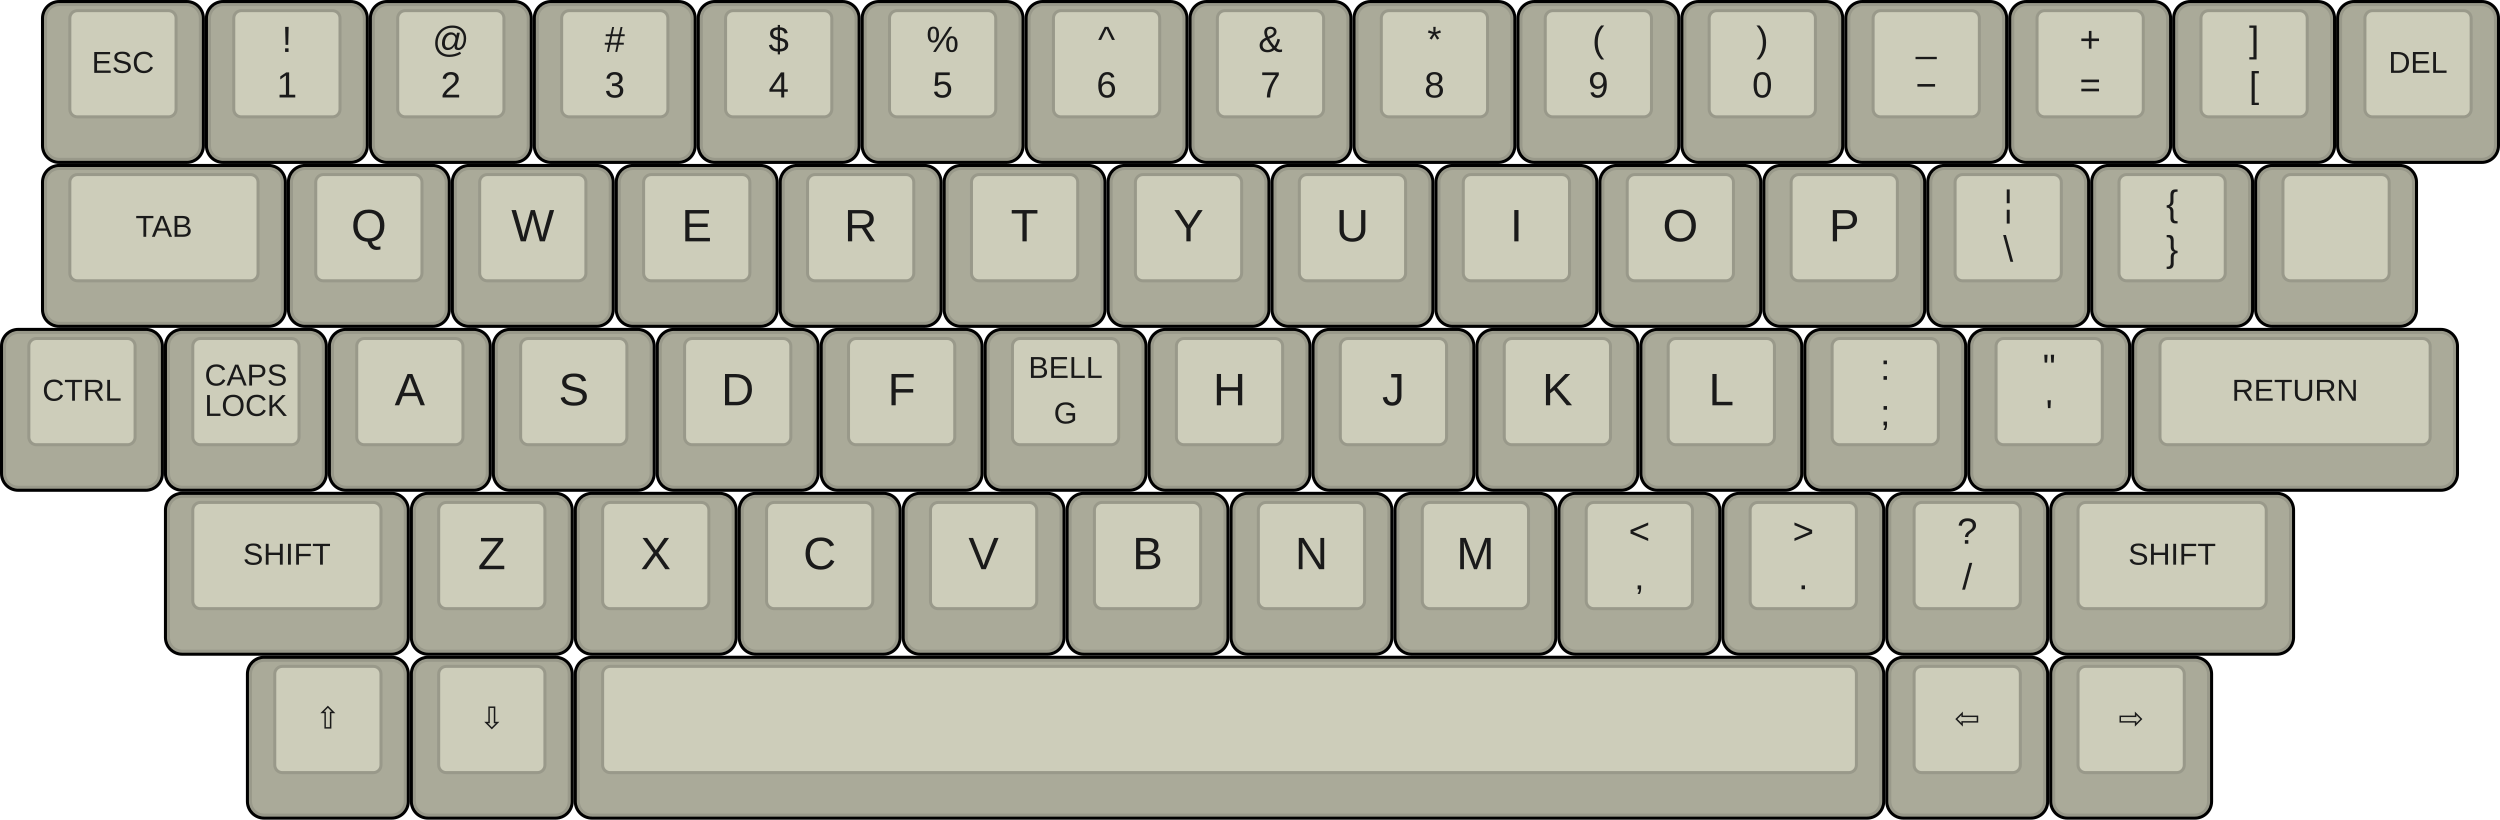
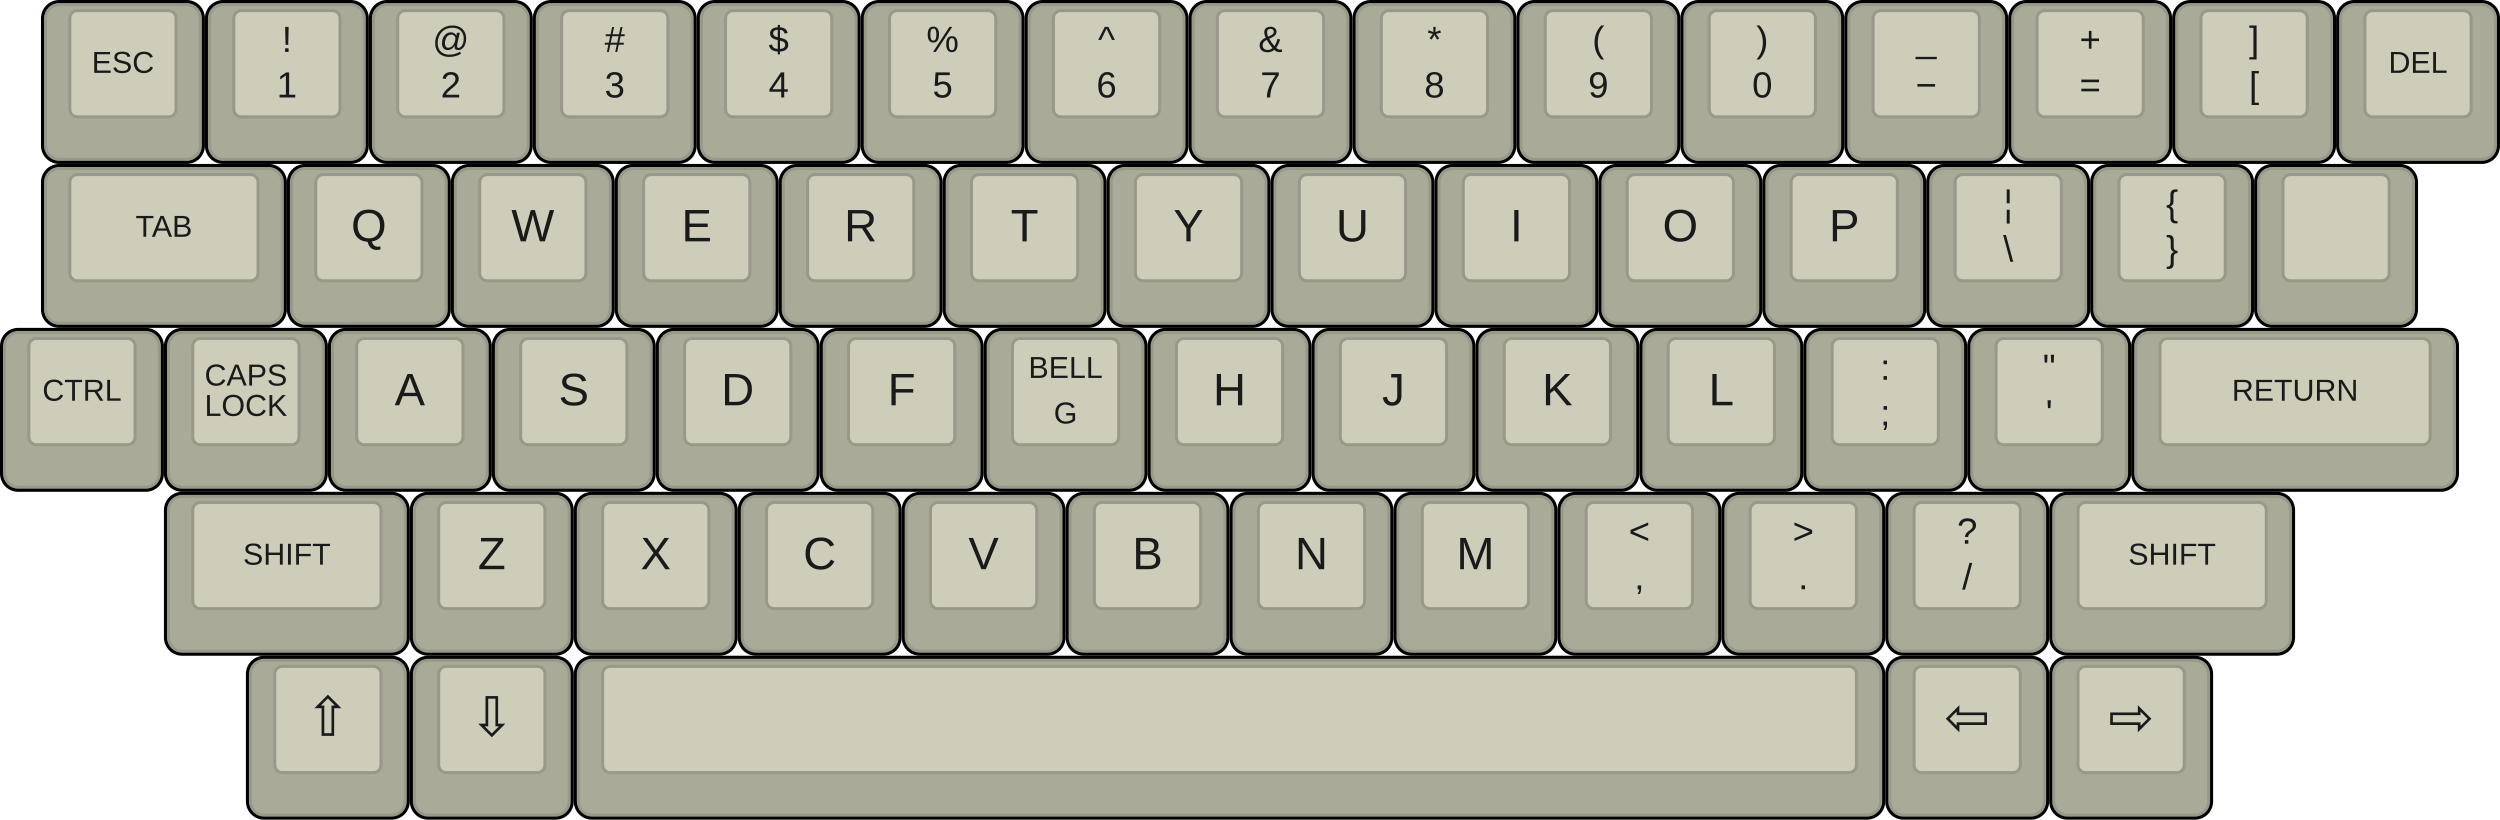
<svg xmlns="http://www.w3.org/2000/svg" xmlns:xlink="http://www.w3.org/1999/xlink" version="1.1" width="823.5" height="270" viewBox="0 -270 823.5 270">
  <defs>
    <g id="shape0">
      <path d="M 6 -54 C 2.686 -54 0 -51.314 0 -48 L 0 -6 C 0 -2.686 2.686 0 6 0 L 48 0 C 51.314 0 54 -2.686 54 -6 L 54 -48 C 54 -51.314 51.314 -54 48 -54 Z" fill="#000000" />
      <path d="M 6 -53 C 3.239 -53 1 -50.761 1 -48 L 1 -6 C 1 -3.239 3.239 -1 6 -1 L 48 -1 C 50.761 -1 53 -3.239 53 -6 L 53 -48 C 53 -50.761 50.761 -53 48 -53 Z" fill="#99998a" />
      <path d="M 6 -52 C 3.791 -52 2 -50.209 2 -48 L 2 -6 C 2 -3.791 3.791 -2 6 -2 L 48 -2 C 50.209 -2 52 -3.791 52 -6 L 52 -48 C 52 -50.209 50.209 -52 48 -52 Z" fill="#aaaa99" />
      <path d="M 12 -51 C 10.343 -51 9 -49.657 9 -48 L 9 -18 C 9 -16.343 10.343 -15 12 -15 L 42 -15 C 43.657 -15 45 -16.343 45 -18 L 45 -48 C 45 -49.657 43.657 -51 42 -51 Z" fill="#99998a" />
      <path d="M 12 -50 C 10.895 -50 10 -49.105 10 -48 L 10 -18 C 10 -16.895 10.895 -16 12 -16 L 42 -16 C 43.105 -16 44 -16.895 44 -18 L 44 -48 C 44 -49.105 43.105 -50 42 -50 Z" fill="#cdcdba" />
    </g>
    <g id="shape1">
      <path d="M 6 -54 C 2.686 -54 0 -51.314 0 -48 L 0 -6 C 0 -2.686 2.686 0 6 0 L 426 0 C 429.314 0 432 -2.686 432 -6 L 432 -48 C 432 -51.314 429.314 -54 426 -54 Z" fill="#000000" />
      <path d="M 6 -53 C 3.239 -53 1 -50.761 1 -48 L 1 -6 C 1 -3.239 3.239 -1 6 -1 L 426 -1 C 428.761 -1 431 -3.239 431 -6 L 431 -48 C 431 -50.761 428.761 -53 426 -53 Z" fill="#99998a" />
      <path d="M 6 -52 C 3.791 -52 2 -50.209 2 -48 L 2 -6 C 2 -3.791 3.791 -2 6 -2 L 426 -2 C 428.209 -2 430 -3.791 430 -6 L 430 -48 C 430 -50.209 428.209 -52 426 -52 Z" fill="#aaaa99" />
      <path d="M 12 -51 C 10.343 -51 9 -49.657 9 -48 L 9 -18 C 9 -16.343 10.343 -15 12 -15 L 420 -15 C 421.657 -15 423 -16.343 423 -18 L 423 -48 C 423 -49.657 421.657 -51 420 -51 Z" fill="#99998a" />
      <path d="M 12 -50 C 10.895 -50 10 -49.105 10 -48 L 10 -18 C 10 -16.895 10.895 -16 12 -16 L 420 -16 C 421.105 -16 422 -16.895 422 -18 L 422 -48 C 422 -49.105 421.105 -50 420 -50 Z" fill="#cdcdba" />
    </g>
    <g id="shape2">
      <path d="M 6 -54 C 2.686 -54 0 -51.314 0 -48 L 0 -6 C 0 -2.686 2.686 0 6 0 L 75 0 C 78.314 0 81 -2.686 81 -6 L 81 -48 C 81 -51.314 78.314 -54 75 -54 Z" fill="#000000" />
      <path d="M 6 -53 C 3.239 -53 1 -50.761 1 -48 L 1 -6 C 1 -3.239 3.239 -1 6 -1 L 75 -1 C 77.761 -1 80 -3.239 80 -6 L 80 -48 C 80 -50.761 77.761 -53 75 -53 Z" fill="#99998a" />
      <path d="M 6 -52 C 3.791 -52 2 -50.209 2 -48 L 2 -6 C 2 -3.791 3.791 -2 6 -2 L 75 -2 C 77.209 -2 79 -3.791 79 -6 L 79 -48 C 79 -50.209 77.209 -52 75 -52 Z" fill="#aaaa99" />
      <path d="M 12 -51 C 10.343 -51 9 -49.657 9 -48 L 9 -18 C 9 -16.343 10.343 -15 12 -15 L 69 -15 C 70.657 -15 72 -16.343 72 -18 L 72 -48 C 72 -49.657 70.657 -51 69 -51 Z" fill="#99998a" />
      <path d="M 12 -50 C 10.895 -50 10 -49.105 10 -48 L 10 -18 C 10 -16.895 10.895 -16 12 -16 L 69 -16 C 70.105 -16 71 -16.895 71 -18 L 71 -48 C 71 -49.105 70.105 -50 69 -50 Z" fill="#cdcdba" />
    </g>
    <g id="shape3">
      <path d="M 6 -54 C 2.686 -54 0 -51.314 0 -48 L 0 -6 C 0 -2.686 2.686 0 6 0 L 102 0 C 105.314 0 108 -2.686 108 -6 L 108 -48 C 108 -51.314 105.314 -54 102 -54 Z" fill="#000000" />
      <path d="M 6 -53 C 3.239 -53 1 -50.761 1 -48 L 1 -6 C 1 -3.239 3.239 -1 6 -1 L 102 -1 C 104.761 -1 107 -3.239 107 -6 L 107 -48 C 107 -50.761 104.761 -53 102 -53 Z" fill="#99998a" />
      <path d="M 6 -52 C 3.791 -52 2 -50.209 2 -48 L 2 -6 C 2 -3.791 3.791 -2 6 -2 L 102 -2 C 104.209 -2 106 -3.791 106 -6 L 106 -48 C 106 -50.209 104.209 -52 102 -52 Z" fill="#aaaa99" />
      <path d="M 12 -51 C 10.343 -51 9 -49.657 9 -48 L 9 -18 C 9 -16.343 10.343 -15 12 -15 L 96 -15 C 97.657 -15 99 -16.343 99 -18 L 99 -48 C 99 -49.657 97.657 -51 96 -51 Z" fill="#99998a" />
      <path d="M 12 -50 C 10.895 -50 10 -49.105 10 -48 L 10 -18 C 10 -16.895 10.895 -16 12 -16 L 96 -16 C 97.105 -16 98 -16.895 98 -18 L 98 -48 C 98 -49.105 97.105 -50 96 -50 Z" fill="#cdcdba" />
    </g>
  </defs>
  <g class="keyboard">
    <g class="key">
      <use xlink:href="#shape0" transform="translate(81 0)" />
-       <text x="108" y="-30" text-anchor="middle" font-family="Arial" font-size="10" fill="#1a1a1a">⇧</text>
+       <text x="108" y="-27.6" text-anchor="middle" font-family="Arial" font-size="18" fill="#1a1a1a">⇧</text>
    </g>
    <g class="key">
      <use xlink:href="#shape0" transform="translate(135 0)" />
-       <text x="162" y="-30" text-anchor="middle" font-family="Arial" font-size="10" fill="#1a1a1a">⇩</text>
+       <text x="162" y="-27.6" text-anchor="middle" font-family="Arial" font-size="18" fill="#1a1a1a">⇩</text>
    </g>
    <g class="key">
      <use xlink:href="#shape1" transform="translate(189 0)" />
    </g>
    <g class="key">
      <use xlink:href="#shape0" transform="translate(621 0)" />
-       <text x="648" y="-30" text-anchor="middle" font-family="Arial" font-size="10" fill="#1a1a1a">⇦</text>
+       <text x="648" y="-27.6" text-anchor="middle" font-family="Arial" font-size="18" fill="#1a1a1a">⇦</text>
    </g>
    <g class="key">
      <use xlink:href="#shape0" transform="translate(675 0)" />
-       <text x="702" y="-30" text-anchor="middle" font-family="Arial" font-size="10" fill="#1a1a1a">⇨</text>
+       <text x="702" y="-27.6" text-anchor="middle" font-family="Arial" font-size="18" fill="#1a1a1a">⇨</text>
    </g>
    <g class="key">
      <use xlink:href="#shape2" transform="translate(54 -54)" />
      <text x="94.5" y="-84" text-anchor="middle" font-family="Arial" font-size="10" fill="#1a1a1a">SHIFT</text>
    </g>
    <g class="key">
      <use xlink:href="#shape0" transform="translate(135 -54)" />
      <text x="162" y="-82.5" text-anchor="middle" font-family="Arial" font-size="15" fill="#1a1a1a">Z</text>
    </g>
    <g class="key">
      <use xlink:href="#shape0" transform="translate(189 -54)" />
      <text x="216" y="-82.5" text-anchor="middle" font-family="Arial" font-size="15" fill="#1a1a1a">X</text>
    </g>
    <g class="key">
      <use xlink:href="#shape0" transform="translate(243 -54)" />
      <text x="270" y="-82.5" text-anchor="middle" font-family="Arial" font-size="15" fill="#1a1a1a">C</text>
    </g>
    <g class="key">
      <use xlink:href="#shape0" transform="translate(297 -54)" />
      <text x="324" y="-82.5" text-anchor="middle" font-family="Arial" font-size="15" fill="#1a1a1a">V</text>
    </g>
    <g class="key">
      <use xlink:href="#shape0" transform="translate(351 -54)" />
      <text x="378" y="-82.5" text-anchor="middle" font-family="Arial" font-size="15" fill="#1a1a1a">B</text>
    </g>
    <g class="key">
      <use xlink:href="#shape0" transform="translate(405 -54)" />
      <text x="432" y="-82.5" text-anchor="middle" font-family="Arial" font-size="15" fill="#1a1a1a">N</text>
    </g>
    <g class="key">
      <use xlink:href="#shape0" transform="translate(459 -54)" />
      <text x="486" y="-82.5" text-anchor="middle" font-family="Arial" font-size="15" fill="#1a1a1a">M</text>
    </g>
    <g class="key">
      <use xlink:href="#shape0" transform="translate(513 -54)" />
      <text x="540" y="-75.9" text-anchor="middle" font-family="Arial" font-size="12" fill="#1a1a1a">,</text>
      <text x="540" y="-90.9" text-anchor="middle" font-family="Arial" font-size="12" fill="#1a1a1a">&lt;</text>
    </g>
    <g class="key">
      <use xlink:href="#shape0" transform="translate(567 -54)" />
      <text x="594" y="-75.9" text-anchor="middle" font-family="Arial" font-size="12" fill="#1a1a1a">.</text>
      <text x="594" y="-90.9" text-anchor="middle" font-family="Arial" font-size="12" fill="#1a1a1a">&gt;</text>
    </g>
    <g class="key">
      <use xlink:href="#shape0" transform="translate(621 -54)" />
      <text x="648" y="-75.9" text-anchor="middle" font-family="Arial" font-size="12" fill="#1a1a1a">/</text>
      <text x="648" y="-90.9" text-anchor="middle" font-family="Arial" font-size="12" fill="#1a1a1a">?</text>
    </g>
    <g class="key">
      <use xlink:href="#shape2" transform="translate(675 -54)" />
      <text x="715.5" y="-84" text-anchor="middle" font-family="Arial" font-size="10" fill="#1a1a1a">SHIFT</text>
    </g>
    <g class="key">
      <use xlink:href="#shape0" transform="translate(0 -108)" />
      <text x="27" y="-138" text-anchor="middle" font-family="Arial" font-size="10" fill="#1a1a1a">CTRL</text>
    </g>
    <g class="key">
      <use xlink:href="#shape0" transform="translate(54 -108)" />
      <text x="81" y="-143" text-anchor="middle" font-family="Arial" font-size="10" fill="#1a1a1a">CAPS</text>
      <text x="81" y="-133" text-anchor="middle" font-family="Arial" font-size="10" fill="#1a1a1a">LOCK</text>
    </g>
    <g class="key">
      <use xlink:href="#shape0" transform="translate(108 -108)" />
      <text x="135" y="-136.5" text-anchor="middle" font-family="Arial" font-size="15" fill="#1a1a1a">A</text>
    </g>
    <g class="key">
      <use xlink:href="#shape0" transform="translate(162 -108)" />
      <text x="189" y="-136.5" text-anchor="middle" font-family="Arial" font-size="15" fill="#1a1a1a">S</text>
    </g>
    <g class="key">
      <use xlink:href="#shape0" transform="translate(216 -108)" />
      <text x="243" y="-136.5" text-anchor="middle" font-family="Arial" font-size="15" fill="#1a1a1a">D</text>
    </g>
    <g class="key">
      <use xlink:href="#shape0" transform="translate(270 -108)" />
      <text x="297" y="-136.5" text-anchor="middle" font-family="Arial" font-size="15" fill="#1a1a1a">F</text>
    </g>
    <g class="key">
      <use xlink:href="#shape0" transform="translate(324 -108)" />
      <text x="351" y="-130.5" text-anchor="middle" font-family="Arial" font-size="10" fill="#1a1a1a">G</text>
      <text x="351" y="-145.5" text-anchor="middle" font-family="Arial" font-size="10" fill="#1a1a1a">BELL</text>
    </g>
    <g class="key">
      <use xlink:href="#shape0" transform="translate(378 -108)" />
      <text x="405" y="-136.5" text-anchor="middle" font-family="Arial" font-size="15" fill="#1a1a1a">H</text>
    </g>
    <g class="key">
      <use xlink:href="#shape0" transform="translate(432 -108)" />
      <text x="459" y="-136.5" text-anchor="middle" font-family="Arial" font-size="15" fill="#1a1a1a">J</text>
    </g>
    <g class="key">
      <use xlink:href="#shape0" transform="translate(486 -108)" />
      <text x="513" y="-136.5" text-anchor="middle" font-family="Arial" font-size="15" fill="#1a1a1a">K</text>
    </g>
    <g class="key">
      <use xlink:href="#shape0" transform="translate(540 -108)" />
      <text x="567" y="-136.5" text-anchor="middle" font-family="Arial" font-size="15" fill="#1a1a1a">L</text>
    </g>
    <g class="key">
      <use xlink:href="#shape0" transform="translate(594 -108)" />
      <text x="621" y="-129.9" text-anchor="middle" font-family="Arial" font-size="12" fill="#1a1a1a">;</text>
      <text x="621" y="-144.9" text-anchor="middle" font-family="Arial" font-size="12" fill="#1a1a1a">:</text>
    </g>
    <g class="key">
      <use xlink:href="#shape0" transform="translate(648 -108)" />
      <text x="675" y="-129.9" text-anchor="middle" font-family="Arial" font-size="12" fill="#1a1a1a">'</text>
      <text x="675" y="-144.9" text-anchor="middle" font-family="Arial" font-size="12" fill="#1a1a1a">"</text>
    </g>
    <g class="key">
      <use xlink:href="#shape3" transform="translate(702 -108)" />
      <text x="756" y="-138" text-anchor="middle" font-family="Arial" font-size="10" fill="#1a1a1a">RETURN</text>
    </g>
    <g class="key">
      <use xlink:href="#shape2" transform="translate(13.5 -162)" />
      <text x="54" y="-192" text-anchor="middle" font-family="Arial" font-size="10" fill="#1a1a1a">TAB</text>
    </g>
    <g class="key">
      <use xlink:href="#shape0" transform="translate(94.5 -162)" />
      <text x="121.5" y="-190.5" text-anchor="middle" font-family="Arial" font-size="15" fill="#1a1a1a">Q</text>
    </g>
    <g class="key">
      <use xlink:href="#shape0" transform="translate(148.5 -162)" />
      <text x="175.5" y="-190.5" text-anchor="middle" font-family="Arial" font-size="15" fill="#1a1a1a">W</text>
    </g>
    <g class="key">
      <use xlink:href="#shape0" transform="translate(202.5 -162)" />
      <text x="229.5" y="-190.5" text-anchor="middle" font-family="Arial" font-size="15" fill="#1a1a1a">E</text>
    </g>
    <g class="key">
      <use xlink:href="#shape0" transform="translate(256.5 -162)" />
      <text x="283.5" y="-190.5" text-anchor="middle" font-family="Arial" font-size="15" fill="#1a1a1a">R</text>
    </g>
    <g class="key">
      <use xlink:href="#shape0" transform="translate(310.5 -162)" />
      <text x="337.5" y="-190.5" text-anchor="middle" font-family="Arial" font-size="15" fill="#1a1a1a">T</text>
    </g>
    <g class="key">
      <use xlink:href="#shape0" transform="translate(364.5 -162)" />
      <text x="391.5" y="-190.5" text-anchor="middle" font-family="Arial" font-size="15" fill="#1a1a1a">Y</text>
    </g>
    <g class="key">
      <use xlink:href="#shape0" transform="translate(418.5 -162)" />
      <text x="445.5" y="-190.5" text-anchor="middle" font-family="Arial" font-size="15" fill="#1a1a1a">U</text>
    </g>
    <g class="key">
      <use xlink:href="#shape0" transform="translate(472.5 -162)" />
      <text x="499.5" y="-190.5" text-anchor="middle" font-family="Arial" font-size="15" fill="#1a1a1a">I</text>
    </g>
    <g class="key">
      <use xlink:href="#shape0" transform="translate(526.5 -162)" />
      <text x="553.5" y="-190.5" text-anchor="middle" font-family="Arial" font-size="15" fill="#1a1a1a">O</text>
    </g>
    <g class="key">
      <use xlink:href="#shape0" transform="translate(580.5 -162)" />
      <text x="607.5" y="-190.5" text-anchor="middle" font-family="Arial" font-size="15" fill="#1a1a1a">P</text>
    </g>
    <g class="key">
      <use xlink:href="#shape0" transform="translate(634.5 -162)" />
      <text x="661.5" y="-183.9" text-anchor="middle" font-family="Arial" font-size="12" fill="#1a1a1a">\</text>
      <text x="661.5" y="-198.9" text-anchor="middle" font-family="Arial" font-size="12" fill="#1a1a1a">¦</text>
    </g>
    <g class="key">
      <use xlink:href="#shape0" transform="translate(688.5 -162)" />
      <text x="715.5" y="-183.9" text-anchor="middle" font-family="Arial" font-size="12" fill="#1a1a1a">}</text>
      <text x="715.5" y="-198.9" text-anchor="middle" font-family="Arial" font-size="12" fill="#1a1a1a">{</text>
    </g>
    <g class="key">
      <use xlink:href="#shape0" transform="translate(742.5 -162)" />
    </g>
    <g class="key">
      <use xlink:href="#shape0" transform="translate(13.5 -216)" />
      <text x="40.5" y="-246" text-anchor="middle" font-family="Arial" font-size="10" fill="#1a1a1a">ESC</text>
    </g>
    <g class="key">
      <use xlink:href="#shape0" transform="translate(67.5 -216)" />
      <text x="94.5" y="-237.9" text-anchor="middle" font-family="Arial" font-size="12" fill="#1a1a1a">1</text>
      <text x="94.5" y="-252.9" text-anchor="middle" font-family="Arial" font-size="12" fill="#1a1a1a">!</text>
    </g>
    <g class="key">
      <use xlink:href="#shape0" transform="translate(121.5 -216)" />
      <text x="148.5" y="-237.9" text-anchor="middle" font-family="Arial" font-size="12" fill="#1a1a1a">2</text>
      <text x="148.5" y="-252.9" text-anchor="middle" font-family="Arial" font-size="12" fill="#1a1a1a">@</text>
    </g>
    <g class="key">
      <use xlink:href="#shape0" transform="translate(175.5 -216)" />
      <text x="202.5" y="-237.9" text-anchor="middle" font-family="Arial" font-size="12" fill="#1a1a1a">3</text>
      <text x="202.5" y="-252.9" text-anchor="middle" font-family="Arial" font-size="12" fill="#1a1a1a">#</text>
    </g>
    <g class="key">
      <use xlink:href="#shape0" transform="translate(229.5 -216)" />
      <text x="256.5" y="-237.9" text-anchor="middle" font-family="Arial" font-size="12" fill="#1a1a1a">4</text>
      <text x="256.5" y="-252.9" text-anchor="middle" font-family="Arial" font-size="12" fill="#1a1a1a">$</text>
    </g>
    <g class="key">
      <use xlink:href="#shape0" transform="translate(283.5 -216)" />
      <text x="310.5" y="-237.9" text-anchor="middle" font-family="Arial" font-size="12" fill="#1a1a1a">5</text>
      <text x="310.5" y="-252.9" text-anchor="middle" font-family="Arial" font-size="12" fill="#1a1a1a">%</text>
    </g>
    <g class="key">
      <use xlink:href="#shape0" transform="translate(337.5 -216)" />
      <text x="364.5" y="-237.9" text-anchor="middle" font-family="Arial" font-size="12" fill="#1a1a1a">6</text>
      <text x="364.5" y="-252.9" text-anchor="middle" font-family="Arial" font-size="12" fill="#1a1a1a">^</text>
    </g>
    <g class="key">
      <use xlink:href="#shape0" transform="translate(391.5 -216)" />
      <text x="418.5" y="-237.9" text-anchor="middle" font-family="Arial" font-size="12" fill="#1a1a1a">7</text>
      <text x="418.5" y="-252.9" text-anchor="middle" font-family="Arial" font-size="12" fill="#1a1a1a">&amp;</text>
    </g>
    <g class="key">
      <use xlink:href="#shape0" transform="translate(445.5 -216)" />
      <text x="472.5" y="-237.9" text-anchor="middle" font-family="Arial" font-size="12" fill="#1a1a1a">8</text>
      <text x="472.5" y="-252.9" text-anchor="middle" font-family="Arial" font-size="12" fill="#1a1a1a">*</text>
    </g>
    <g class="key">
      <use xlink:href="#shape0" transform="translate(499.5 -216)" />
      <text x="526.5" y="-237.9" text-anchor="middle" font-family="Arial" font-size="12" fill="#1a1a1a">9</text>
      <text x="526.5" y="-252.9" text-anchor="middle" font-family="Arial" font-size="12" fill="#1a1a1a">(</text>
    </g>
    <g class="key">
      <use xlink:href="#shape0" transform="translate(553.5 -216)" />
      <text x="580.5" y="-237.9" text-anchor="middle" font-family="Arial" font-size="12" fill="#1a1a1a">0</text>
      <text x="580.5" y="-252.9" text-anchor="middle" font-family="Arial" font-size="12" fill="#1a1a1a">)</text>
    </g>
    <g class="key">
      <use xlink:href="#shape0" transform="translate(607.5 -216)" />
      <text x="634.5" y="-237.9" text-anchor="middle" font-family="Arial" font-size="12" fill="#1a1a1a">−</text>
      <text x="634.5" y="-252.9" text-anchor="middle" font-family="Arial" font-size="12" fill="#1a1a1a">_</text>
    </g>
    <g class="key">
      <use xlink:href="#shape0" transform="translate(661.5 -216)" />
      <text x="688.5" y="-237.9" text-anchor="middle" font-family="Arial" font-size="12" fill="#1a1a1a">=</text>
      <text x="688.5" y="-252.9" text-anchor="middle" font-family="Arial" font-size="12" fill="#1a1a1a">+</text>
    </g>
    <g class="key">
      <use xlink:href="#shape0" transform="translate(715.5 -216)" />
      <text x="742.5" y="-237.9" text-anchor="middle" font-family="Arial" font-size="12" fill="#1a1a1a">[</text>
      <text x="742.5" y="-252.9" text-anchor="middle" font-family="Arial" font-size="12" fill="#1a1a1a">]</text>
    </g>
    <g class="key">
      <use xlink:href="#shape0" transform="translate(769.5 -216)" />
      <text x="796.5" y="-246" text-anchor="middle" font-family="Arial" font-size="10" fill="#1a1a1a">DEL</text>
    </g>
  </g>
</svg>
